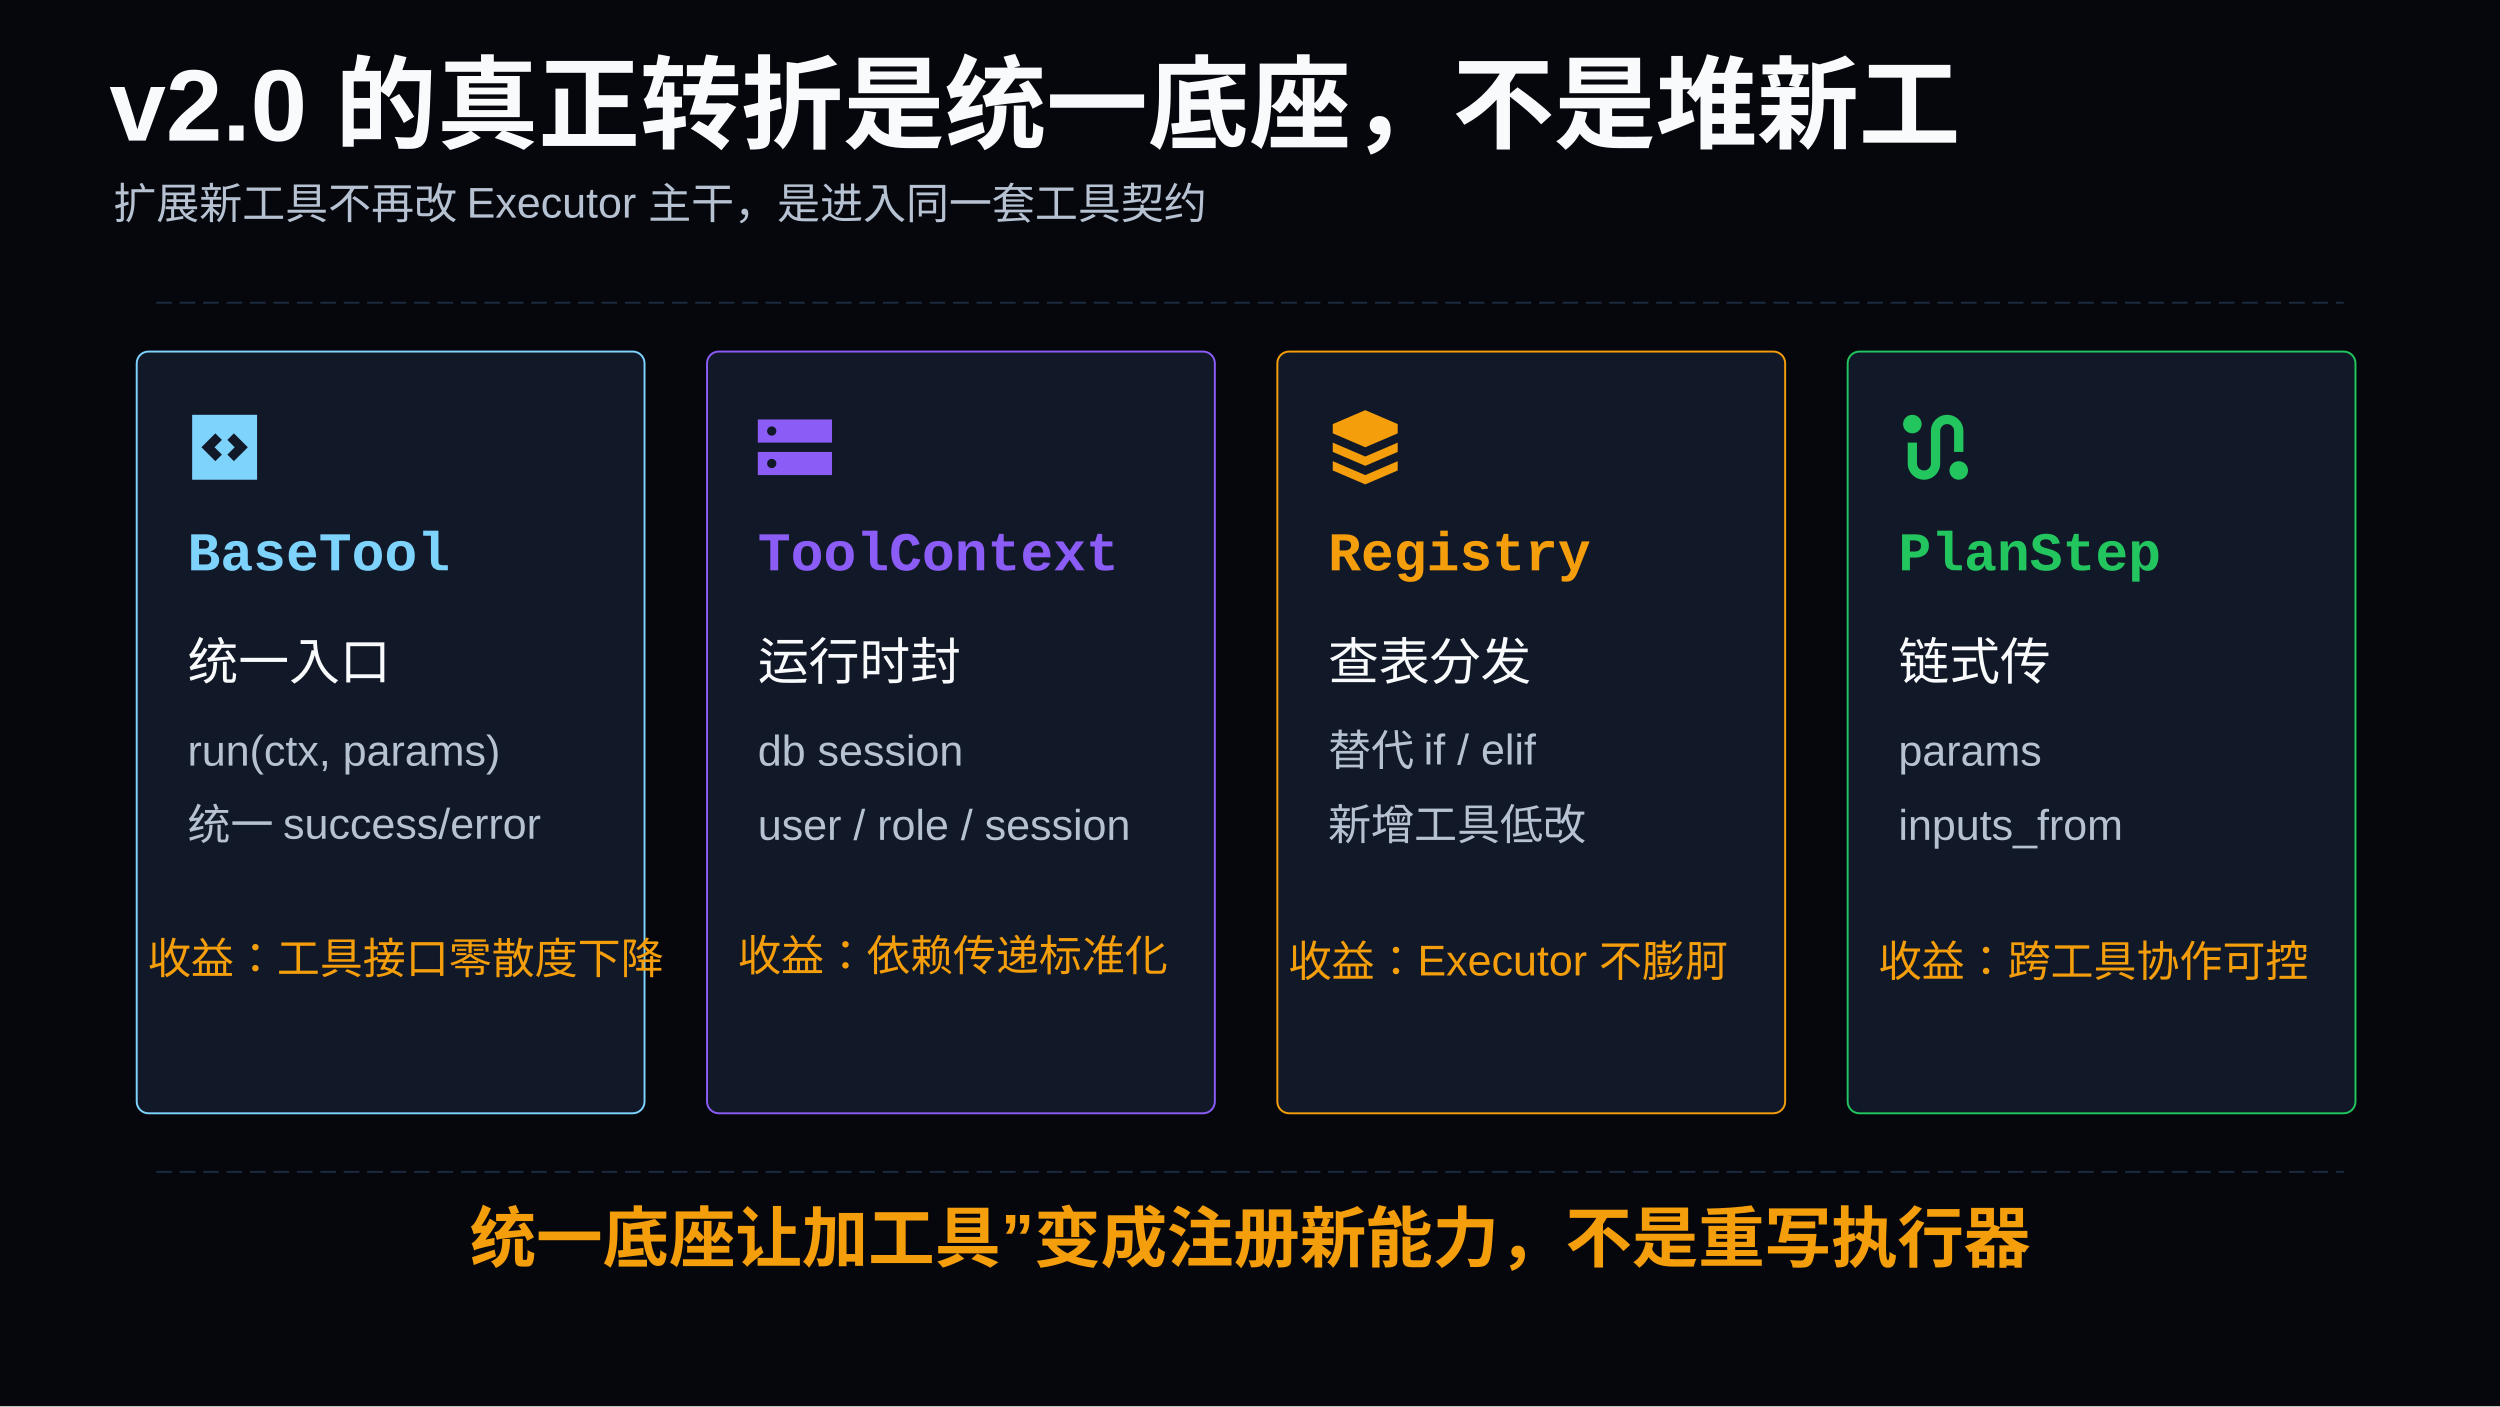
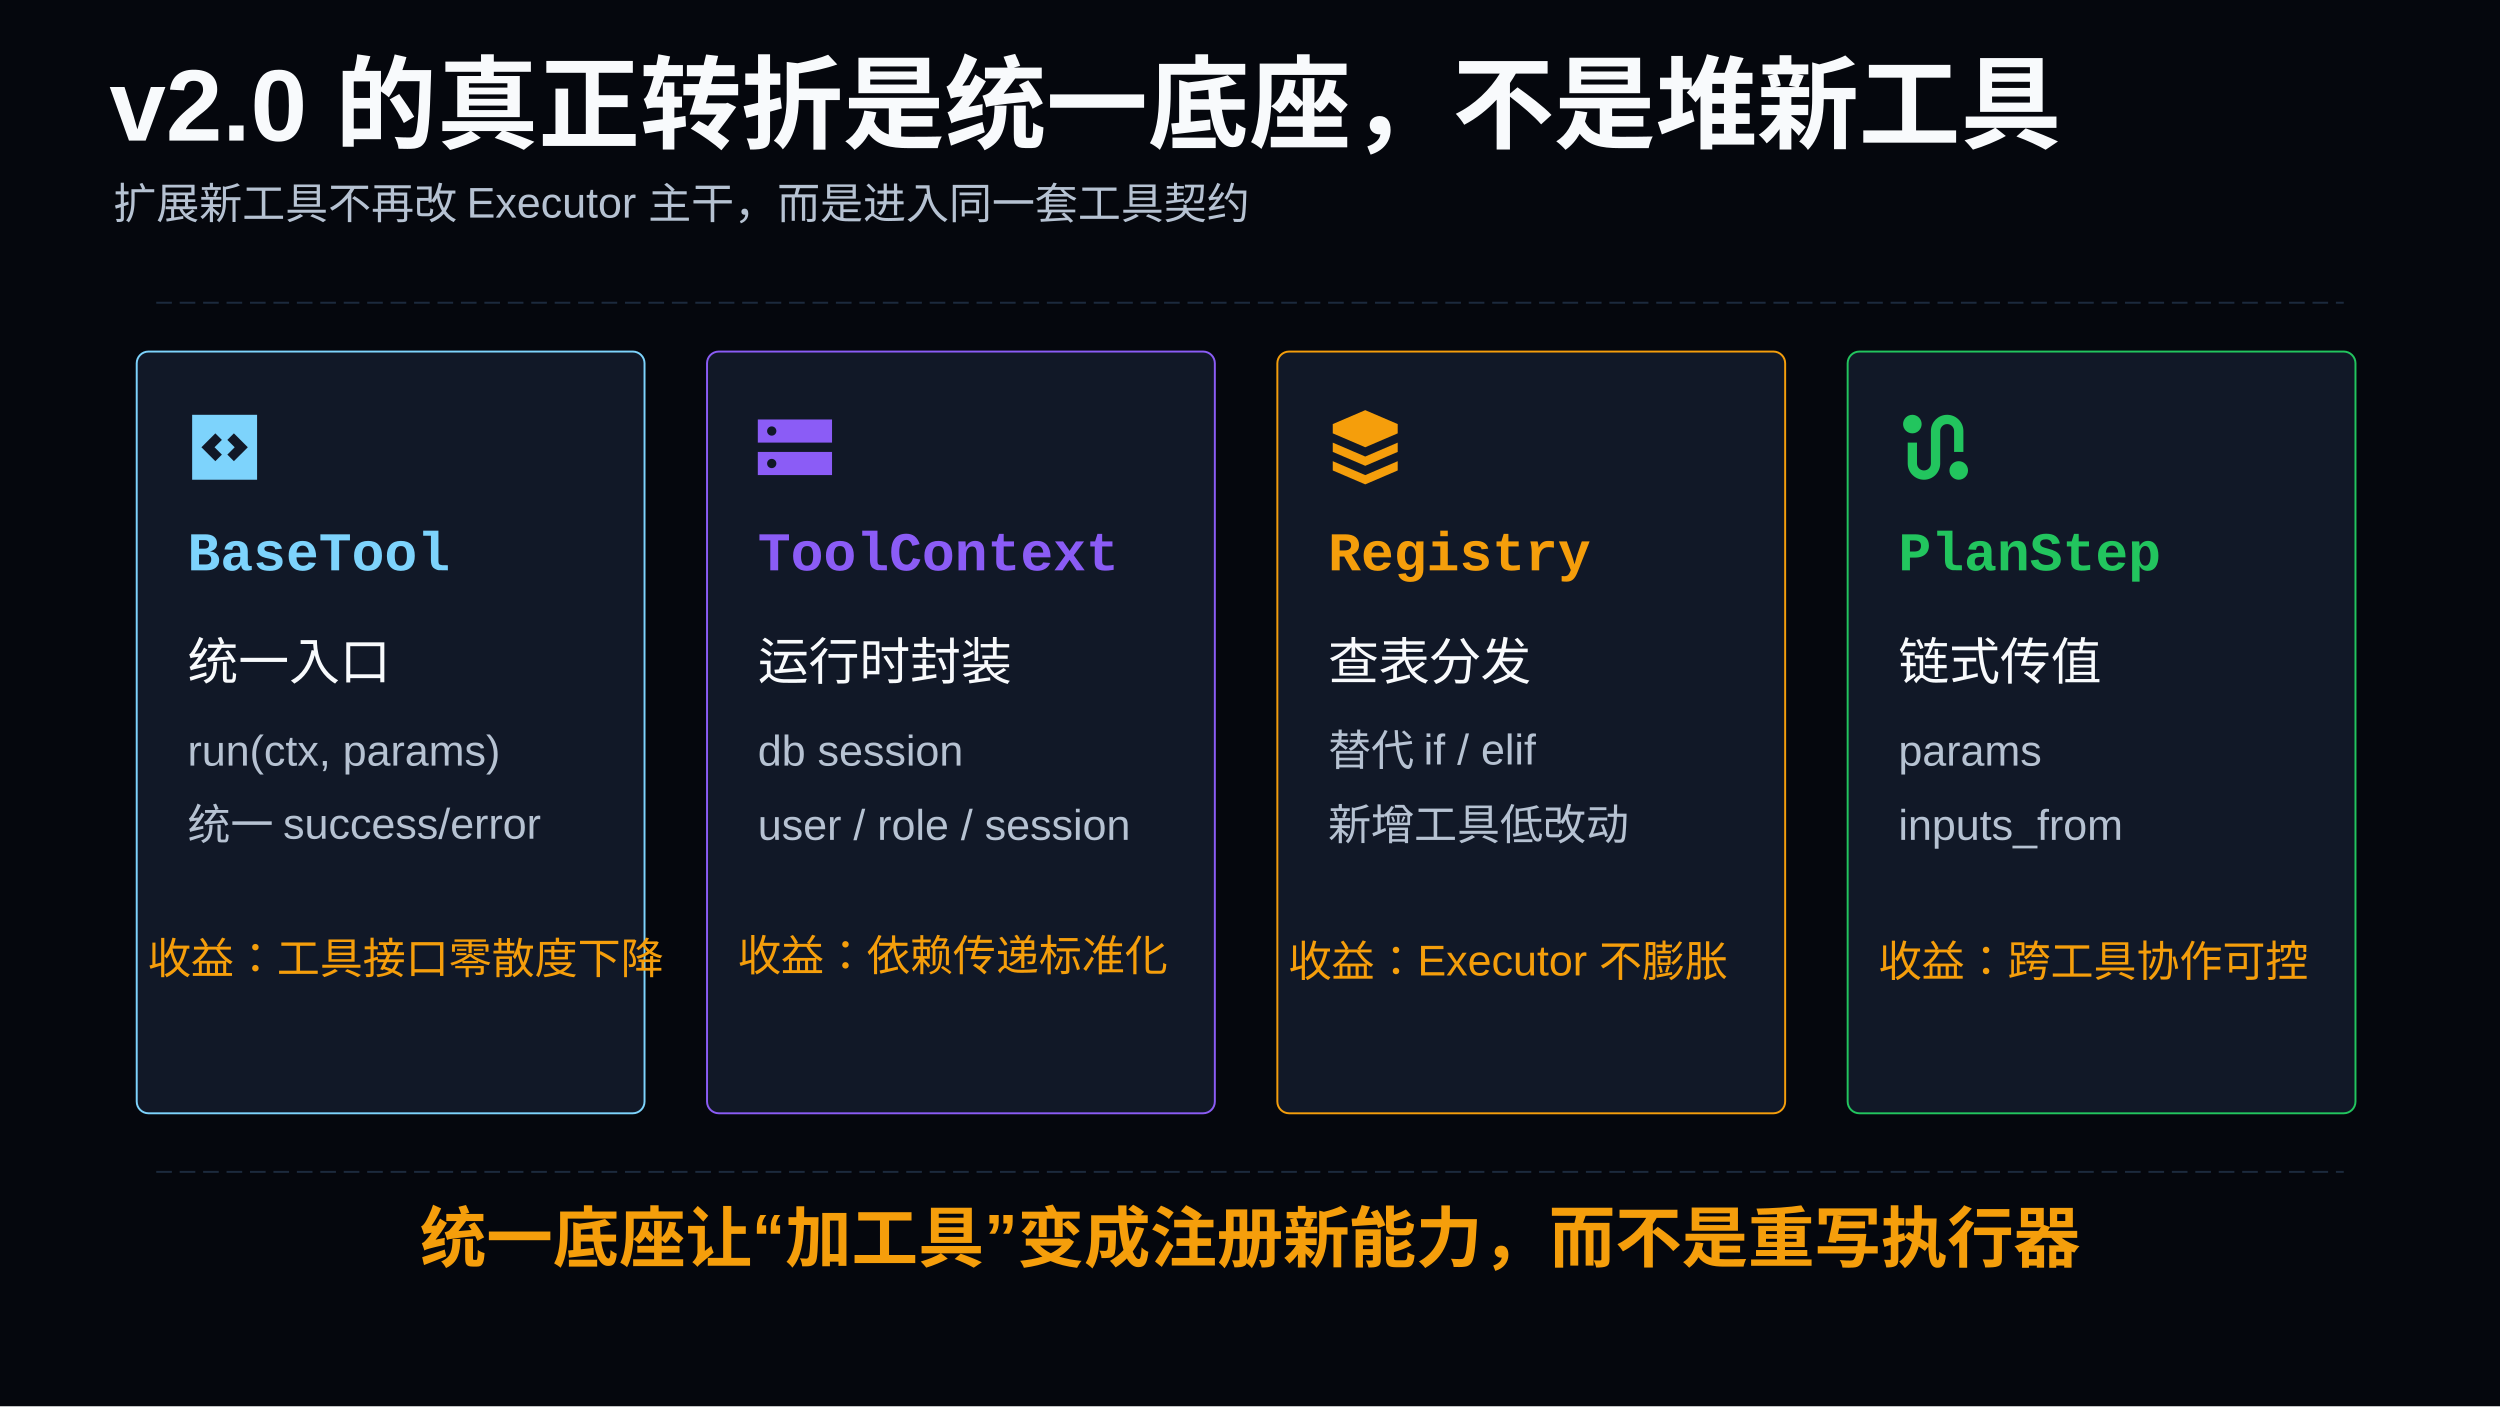
<svg xmlns="http://www.w3.org/2000/svg" viewBox="0 0 1280 720" width="1280" height="720">
  <g id="background">
    <rect width="1280" height="720" fill="#05070D" />
    <path d="M80 155H1200 M80 600H1200" stroke="#1C2A3D" stroke-width="1" stroke-dasharray="8,4" />
  </g>
  <g id="header">
-     <text x="56" y="72" font-family="&quot;Microsoft YaHei&quot;, Arial, sans-serif" font-size="52" font-weight="800" fill="#F8FAFC">v2.0 的真正转折是统一底座，不是堆新工</text>
-     <text x="58" y="112" font-family="&quot;Microsoft YaHei&quot;, Arial, sans-serif" font-size="22" fill="#B6C2D2">扩展新工具不再改 Executor 主干，是进入同一套工具契约</text>
+     <text x="56" y="72" font-family="&quot;Microsoft YaHei&quot;, Arial, sans-serif" font-size="52" font-weight="800" fill="#F8FAFC">v2.0 的真正转折是统一底座，不是堆新工具</text>
+     <text x="58" y="112" font-family="&quot;Microsoft YaHei&quot;, Arial, sans-serif" font-size="22" fill="#B6C2D2">扩展新工具不再改 Executor 主干，而是进入同一套工具契约</text>
  </g>
  <g id="pillar-basetool">
    <path fill="#111827" stroke="#7DD3FC" d="M76,180 H324 A6,6 0 0 1 330,186 V564 A6,6 0 0 1 324,570 H76 A6,6 0 0 1 70,564 V186 A6,6 0 0 1 76,180 Z" />
    <g transform="translate(96, 210) scale(2.375)" fill="#7DD3FC">
      <path fill-rule="evenodd" clip-rule="evenodd" d="M15 1H1V15H15V1ZM6 5L7.414 6.414L5.828 8L7.414 9.586L6 11L3 8L6 5ZM10 5L8.586 6.414L10.172 8L8.586 9.586L10 11L13 8L10 5Z" />
    </g>
    <text x="96" y="292" font-family="Consolas, &quot;Microsoft YaHei&quot;, &quot;Courier New&quot;, monospace" font-size="28" font-weight="700" fill="#7DD3FC">BaseTool</text>
    <text x="96" y="348" font-family="&quot;Microsoft YaHei&quot;, Arial, sans-serif" font-size="26" fill="#F8FAFC">统一入口</text>
    <text x="96" y="392" font-family="&quot;Microsoft YaHei&quot;, Arial, sans-serif" font-size="22" fill="#B6C2D2">run(ctx, params)</text>
    <text x="96" y="430" font-family="&quot;Microsoft YaHei&quot;, Arial, sans-serif" font-size="22" fill="#B6C2D2">统一 success/error</text>
    <text x="75.759" y="498.554" font-family="&quot;Microsoft YaHei&quot;, Arial, sans-serif" font-size="22" fill="#F59E0B" id="_edit_10" data-edit-target="true" data-edit-annotation="调整大小：文本超出范围">收益：工具接口零散度下降</text>
  </g>
  <g id="pillar-context">
    <path fill="#111827" stroke="#8B5CF6" d="M368,180 H616 A6,6 0 0 1 622,186 V564 A6,6 0 0 1 616,570 H368 A6,6 0 0 1 362,564 V186 A6,6 0 0 1 368,180 Z" />
    <g transform="translate(388, 210) scale(2.375)" fill="#8B5CF6">
      <path fill-rule="evenodd" clip-rule="evenodd" d="M16 2H0V7H16V2ZM4 4.5C4 5.052 3.552 5.5 3 5.5C2.448 5.5 2 5.052 2 4.5C2 3.948 2.448 3.5 3 3.5C3.552 3.5 4 3.948 4 4.5Z" />
      <path fill-rule="evenodd" clip-rule="evenodd" d="M16 9H0V14H16V9ZM3 12.5C3.552 12.5 4 12.052 4 11.5C4 10.948 3.552 10.5 3 10.5C2.448 10.5 2 10.948 2 11.5C2 12.052 2.448 12.5 3 12.5Z" />
    </g>
    <text x="388" y="292" font-family="Consolas, &quot;Microsoft YaHei&quot;, &quot;Courier New&quot;, monospace" font-size="28" font-weight="700" fill="#8B5CF6">ToolContext</text>
-     <text x="388" y="348" font-family="&quot;Microsoft YaHei&quot;, Arial, sans-serif" font-size="26" fill="#F8FAFC">运行时封</text>
+     <text x="388" y="348" font-family="&quot;Microsoft YaHei&quot;, Arial, sans-serif" font-size="26" fill="#F8FAFC">运行时封装</text>
    <text x="388" y="392" font-family="&quot;Microsoft YaHei&quot;, Arial, sans-serif" font-size="22" fill="#B6C2D2">db session</text>
    <text x="388" y="430" font-family="&quot;Microsoft YaHei&quot;, Arial, sans-serif" font-size="22" fill="#B6C2D2">user / role / session</text>
    <text x="377.88" y="497.108" font-family="&quot;Microsoft YaHei&quot;, Arial, sans-serif" font-size="22" fill="#F59E0B">收益：依赖传递标准化</text>
  </g>
  <g id="pillar-registry">
    <path fill="#111827" stroke="#F59E0B" d="M660,180 H908 A6,6 0 0 1 914,186 V564 A6,6 0 0 1 908,570 H660 A6,6 0 0 1 654,564 V186 A6,6 0 0 1 660,180 Z" />
    <g transform="translate(680, 210) scale(2.375)" fill="#F59E0B">
      <path d="M1 5V3L8 0L15 3V5L8 8L1 5Z" />
      <path d="M8 16L1 13V11L8 14L15 11V13L8 16Z" />
      <path d="M1 9L8 12L15 9V7L8 10L1 7V9Z" />
    </g>
    <text x="680" y="292" font-family="Consolas, &quot;Microsoft YaHei&quot;, &quot;Courier New&quot;, monospace" font-size="28" font-weight="700" fill="#F59E0B">Registry</text>
    <text x="680" y="348" font-family="&quot;Microsoft YaHei&quot;, Arial, sans-serif" font-size="26" fill="#F8FAFC">查表分发</text>
    <text x="680" y="392" font-family="&quot;Microsoft YaHei&quot;, Arial, sans-serif" font-size="22" fill="#B6C2D2">替代 if / elif</text>
-     <text x="680" y="430" font-family="&quot;Microsoft YaHei&quot;, Arial, sans-serif" font-size="22" fill="#B6C2D2">新增工具低改</text>
-     <text x="659.759" y="500" font-family="&quot;Microsoft YaHei&quot;, Arial, sans-serif" font-size="22" fill="#F59E0B">收益：Executor 不膨胢</text>
+     <text x="680" y="430" font-family="&quot;Microsoft YaHei&quot;, Arial, sans-serif" font-size="22" fill="#B6C2D2">新增工具低改动</text>
+     <text x="659.759" y="500" font-family="&quot;Microsoft YaHei&quot;, Arial, sans-serif" font-size="22" fill="#F59E0B">收益：Executor 不膨胀</text>
  </g>
  <g id="pillar-planstep">
    <path fill="#111827" stroke="#22C55E" d="M952,180 H1200 A6,6 0 0 1 1206,186 V564 A6,6 0 0 1 1200,570 H952 A6,6 0 0 1 946,564 V186 A6,6 0 0 1 952,180 Z" />
    <g transform="translate(972, 210) scale(2.375)" fill="#22C55E">
      <path d="M5 3C5 4.105 4.105 5 3 5C1.895 5 1 4.105 1 3C1 1.895 1.895 1 3 1C4.105 1 5 1.895 5 3Z" />
      <path d="M15 13C15 14.105 14.105 15 13 15C11.895 15 11 14.105 11 13C11 11.895 11.895 11 13 11C14.105 11 15 11.895 15 13Z" />
      <path d="M9 4.5C9 3.672 9.672 3 10.5 3C11.328 3 12 3.672 12 4.5V9H14V4.5C14 2.567 12.433 1 10.5 1C8.567 1 7 2.567 7 4.5V11.5C7 12.328 6.328 13 5.5 13C4.672 13 4 12.328 4 11.5V7H2V11.5C2 13.433 3.567 15 5.5 15C7.433 15 9 13.433 9 11.5V4.5Z" />
    </g>
    <text x="972" y="292" font-family="Consolas, &quot;Microsoft YaHei&quot;, &quot;Courier New&quot;, monospace" font-size="28" font-weight="700" fill="#22C55E">PlanStep</text>
-     <text x="972" y="348" font-family="&quot;Microsoft YaHei&quot;, Arial, sans-serif" font-size="26" fill="#F8FAFC">链式传</text>
+     <text x="972" y="348" font-family="&quot;Microsoft YaHei&quot;, Arial, sans-serif" font-size="26" fill="#F8FAFC">链式传值</text>
    <text x="972" y="392" font-family="&quot;Microsoft YaHei&quot;, Arial, sans-serif" font-size="22" fill="#B6C2D2">params</text>
    <text x="972" y="430" font-family="&quot;Microsoft YaHei&quot;, Arial, sans-serif" font-size="22" fill="#B6C2D2">inputs_from</text>
    <text x="961.88" y="500" font-family="&quot;Microsoft YaHei&quot;, Arial, sans-serif" font-size="22" fill="#F59E0B">收益：跨工具协作可控</text>
  </g>
  <g id="takeaway">
-     <text x="640" y="646" text-anchor="middle" font-family="&quot;Microsoft YaHei&quot;, Arial, sans-serif" font-size="34" font-weight="700" fill="#F59E0B">统一底座让加工具”变成注册新能力，不是重写执行器</text>
+     <text x="640" y="646" text-anchor="middle" font-family="&quot;Microsoft YaHei&quot;, Arial, sans-serif" font-size="34" font-weight="700" fill="#F59E0B">统一底座让“加工具”变成注册新能力，而不是重写执行器</text>
  </g>
</svg>
